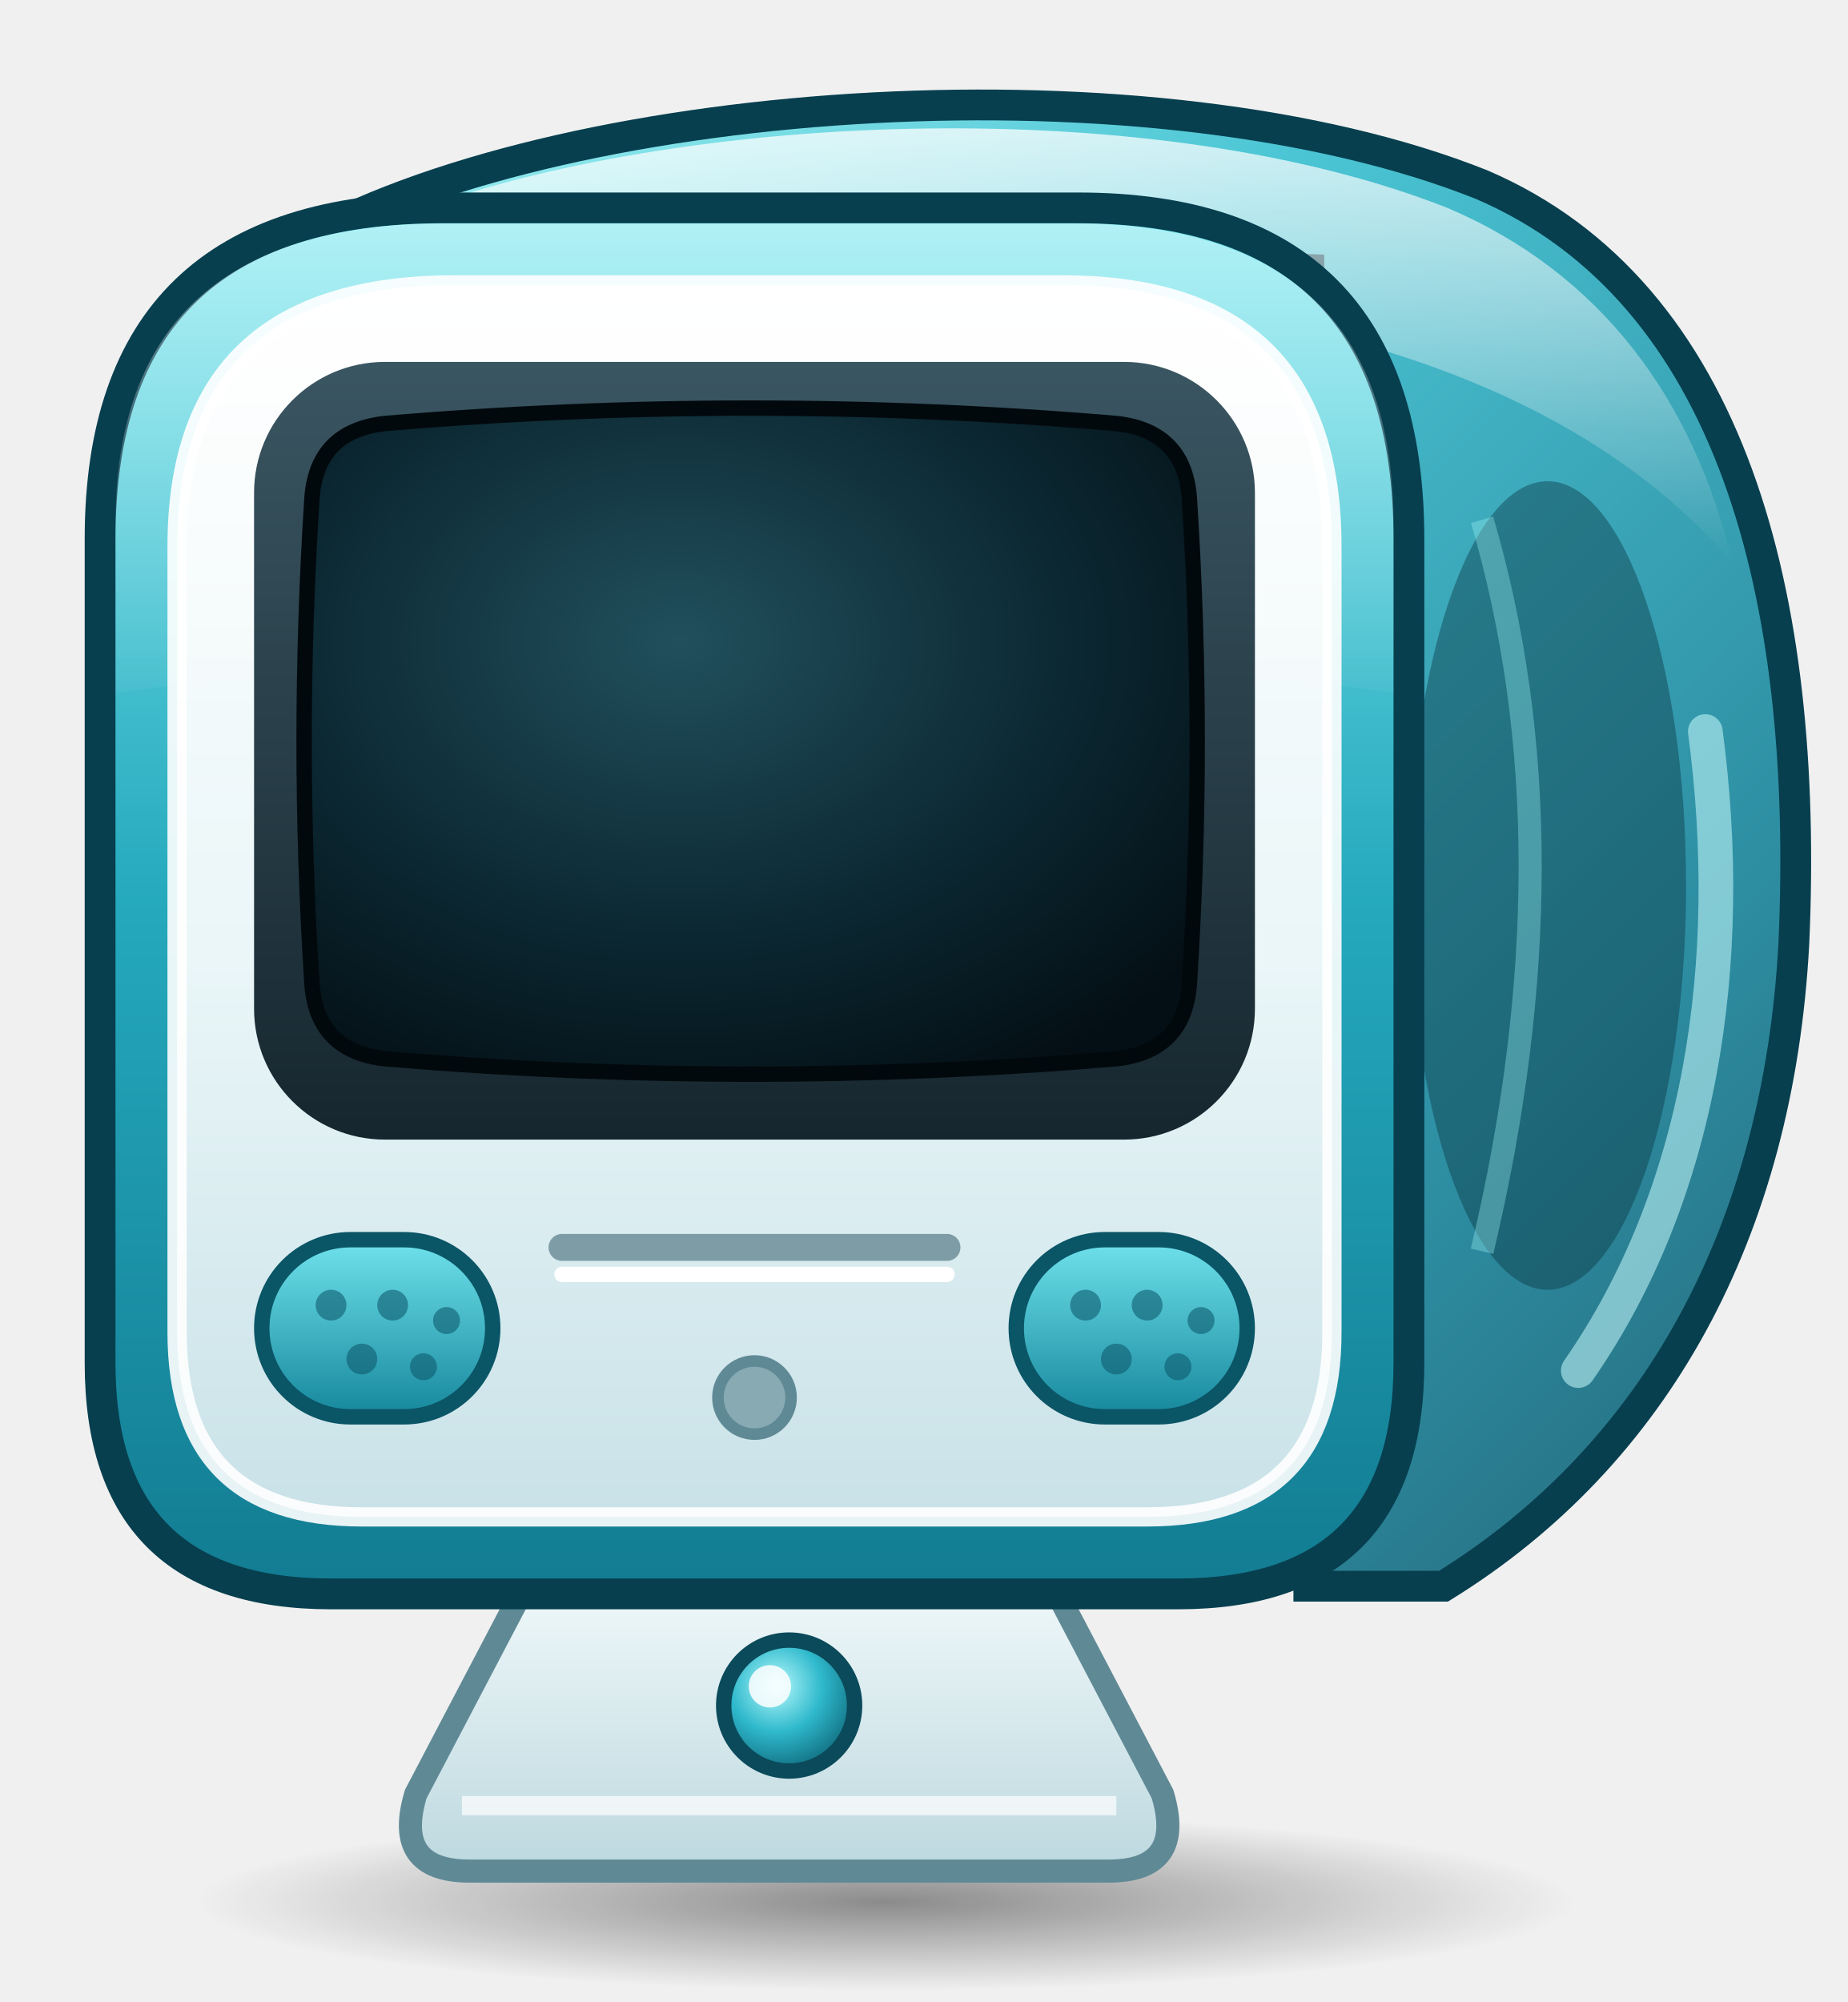
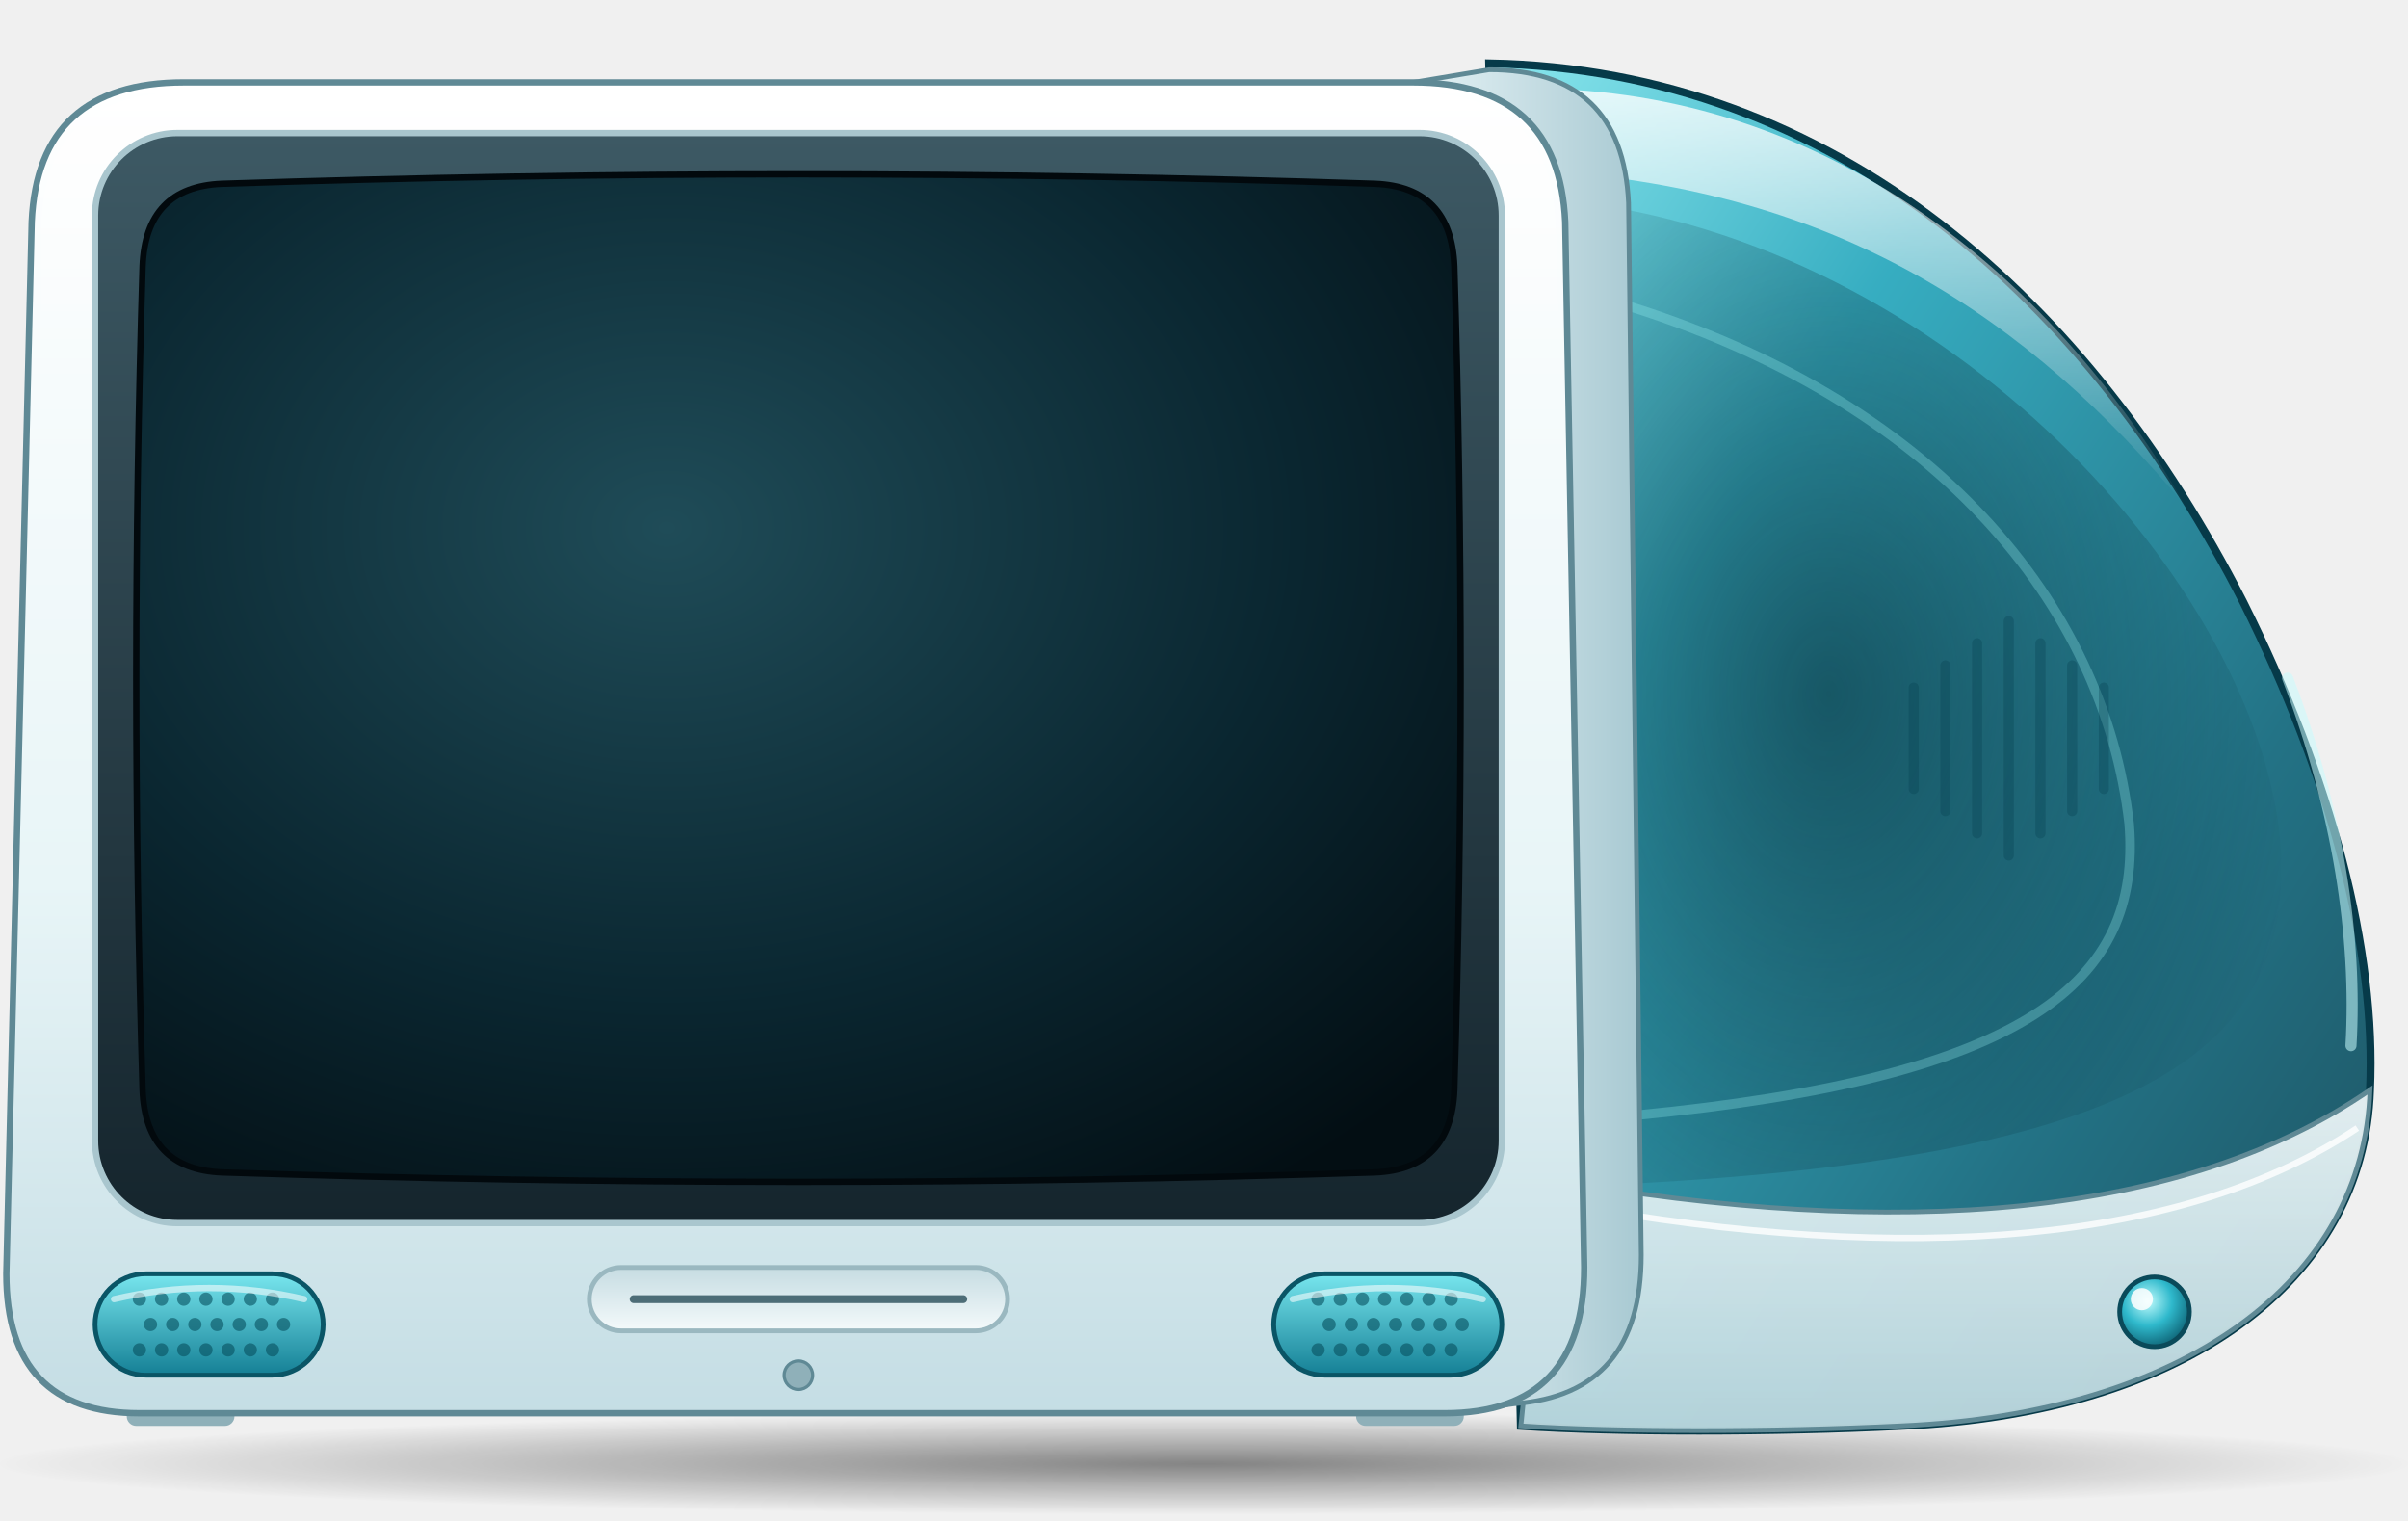
- <svg xmlns="http://www.w3.org/2000/svg" width="48" height="52" viewBox="0 0 48 52">
+ <svg xmlns="http://www.w3.org/2000/svg" width="760" height="480" viewBox="0 0 760 480">
  <defs>
    <radialGradient id="g3-shadow" cx=".5" cy=".5" r=".5">
-       <stop offset="0" stop-color="#000" stop-opacity=".42" />
+       <stop offset="0" stop-color="#000" stop-opacity=".45" />
      <stop offset="1" stop-color="#000" stop-opacity="0" />
    </radialGradient>
    <linearGradient id="g3-bubble" x1="0" y1="0" x2="1" y2="1">
-       <stop offset="0" stop-color="#9af3f5" />
-       <stop offset=".35" stop-color="#34bfd0" />
-       <stop offset=".75" stop-color="#127f96" />
-       <stop offset="1" stop-color="#0a5266" />
+       <stop offset="0" stop-color="#7fe6ee" />
+       <stop offset=".3" stop-color="#22a6bc" />
+       <stop offset=".7" stop-color="#0c6479" />
+       <stop offset="1" stop-color="#063f4f" />
    </linearGradient>
+     <radialGradient id="g3-guts" cx=".35" cy=".5" r=".7">
+       <stop offset="0" stop-color="#021f29" stop-opacity=".55" />
+       <stop offset="1" stop-color="#021f29" stop-opacity="0" />
+     </radialGradient>
    <linearGradient id="g3-bubble-gloss" x1="0" y1="0" x2="0" y2="1">
-       <stop offset="0" stop-color="#fff" stop-opacity=".75" />
+       <stop offset="0" stop-color="#fff" stop-opacity=".8" />
      <stop offset="1" stop-color="#fff" stop-opacity="0" />
    </linearGradient>
-     <linearGradient id="g3-shell" x1="0" y1="0" x2="0" y2="1">
-       <stop offset="0" stop-color="#7fe9f0" />
-       <stop offset=".5" stop-color="#25a9bd" />
-       <stop offset="1" stop-color="#127c92" />
+     <linearGradient id="g3-wrap" x1="0" y1="0" x2="0" y2="1">
+       <stop offset="0" stop-color="#f2fafb" stop-opacity=".92" />
+       <stop offset="1" stop-color="#b9d6dd" stop-opacity=".95" />
+     </linearGradient>
+     <linearGradient id="g3-side" x1="0" y1="0" x2="1" y2="0">
+       <stop offset="0" stop-color="#e6f3f6" />
+       <stop offset="1" stop-color="#a8c9d2" />
    </linearGradient>
    <linearGradient id="g3-ice" x1="0" y1="0" x2="0" y2="1">
      <stop offset="0" stop-color="#ffffff" />
-       <stop offset=".55" stop-color="#eaf6f8" />
-       <stop offset="1" stop-color="#c9e2e8" />
+       <stop offset=".6" stop-color="#e8f5f7" />
+       <stop offset="1" stop-color="#c4dde4" />
+     </linearGradient>
+     <linearGradient id="g3-ice-gloss" x1="0" y1="0" x2="0" y2="1">
+       <stop offset="0" stop-color="#fff" stop-opacity=".9" />
+       <stop offset="1" stop-color="#fff" stop-opacity=".1" />
    </linearGradient>
    <linearGradient id="g3-well" x1="0" y1="0" x2="0" y2="1">
-       <stop offset="0" stop-color="#3a5662" />
-       <stop offset="1" stop-color="#16262e" />
+       <stop offset="0" stop-color="#3d5964" />
+       <stop offset="1" stop-color="#15252d" />
    </linearGradient>
-     <radialGradient id="g3-glass" cx=".42" cy=".35" r=".75">
-       <stop offset="0" stop-color="#21505d" />
-       <stop offset=".6" stop-color="#0b2731" />
-       <stop offset="1" stop-color="#040f15" />
+     <radialGradient id="g3-glass" cx=".4" cy=".35" r=".8">
+       <stop offset="0" stop-color="#1f4c58" />
+       <stop offset=".6" stop-color="#0a2630" />
+       <stop offset="1" stop-color="#030e13" />
    </radialGradient>
    <linearGradient id="g3-speaker" x1="0" y1="0" x2="0" y2="1">
-       <stop offset="0" stop-color="#6fe2ec" />
-       <stop offset="1" stop-color="#16879c" />
+       <stop offset="0" stop-color="#78e6ee" />
+       <stop offset="1" stop-color="#147f95" />
    </linearGradient>
-     <linearGradient id="g3-foot" x1="0" y1="0" x2="0" y2="1">
-       <stop offset="0" stop-color="#f4fbfc" />
-       <stop offset="1" stop-color="#bcd8df" />
+     <linearGradient id="g3-slot" x1="0" y1="0" x2="0" y2="1">
+       <stop offset="0" stop-color="#c6dce2" />
+       <stop offset="1" stop-color="#f4fafb" />
    </linearGradient>
    <radialGradient id="g3-button" cx=".4" cy=".35" r=".7">
-       <stop offset="0" stop-color="#b8fbfd" />
+       <stop offset="0" stop-color="#c2fcfd" />
      <stop offset=".5" stop-color="#2fb9cc" />
-       <stop offset="1" stop-color="#0d6577" />
+       <stop offset="1" stop-color="#0c5f71" />
    </radialGradient>
-     <linearGradient id="g3-gloss" x1="0" y1="0" x2="0" y2="1">
-       <stop offset="0" stop-color="#fff" stop-opacity=".7" />
-       <stop offset="1" stop-color="#fff" stop-opacity=".08" />
-     </linearGradient>
  </defs>
-   <ellipse cx="23" cy="49.4" rx="18" ry="2.3" fill="url(#g3-shadow)" />
-   <path d="M8 6.2C15 2.4 30 1.4 38.5 4.8C45 7.6 47 15.5 46.6 24.5C46.2 32 43 37.8 37.5 41.2L34 41.2L34 7Z" fill="url(#g3-bubble)" fill-opacity=".88" stroke="#073f4f" stroke-width=".8" />
-   <ellipse cx="40.2" cy="23" rx="3.6" ry="10.5" fill="#05303d" fill-opacity=".4" />
-   <path d="M38.5 13.5Q41 22 38.5 32.5" fill="none" stroke="#9af3f5" stroke-opacity=".35" stroke-width=".6" />
-   <path d="M11 5.4C18 2.9 30 2.4 37.6 5.4C41.6 7.1 44 10.4 45 14.6C41.5 10.6 36 8.4 28 7.6C21 7 15 7.6 11 8.6Z" fill="url(#g3-bubble-gloss)" />
-   <path d="M44.3 19C45.1 25 44.2 31 41 35.6" fill="none" stroke="#c8fbfc" stroke-opacity=".55" stroke-width=".9" stroke-linecap="round" />
-   <path d="M14 40.5L27 40.5L30.2 46.6Q30.8 48.6 28.8 48.6L12.2 48.6Q10.2 48.6 10.8 46.6Z" fill="url(#g3-foot)" stroke="#5f8995" stroke-width=".6" />
-   <path d="M12 46.9L29 46.9" stroke="#fff" stroke-opacity=".7" stroke-width=".5" />
-   <circle cx="20.5" cy="44.3" r="1.7" fill="url(#g3-button)" stroke="#0a4a5a" stroke-width=".4" />
-   <circle cx="20" cy="43.8" r=".55" fill="#fff" fill-opacity=".85" />
-   <path d="M11.5 5.4L28 5.4Q36.6 5.4 36.6 14L36.6 35.4Q36.6 41.4 30.6 41.4L8.6 41.4Q2.6 41.4 2.6 35.4L2.6 14Q2.6 5.4 11.5 5.4Z" fill="url(#g3-shell)" stroke="#073f4f" stroke-width=".8" />
-   <path d="M11.8 7.4L27.6 7.4Q34.6 7.4 34.6 14.2L34.6 34.6Q34.6 39.4 29.8 39.4L9.4 39.4Q4.6 39.4 4.6 34.6L4.6 14.2Q4.6 7.4 11.8 7.4Z" fill="url(#g3-ice)" stroke="#fff" stroke-opacity=".9" stroke-width=".5" />
-   <path d="M11.6 5.8L27.8 5.8Q36.2 5.8 36.2 13.6L36.2 18Q19.6 15.6 3 18L3 13.6Q3 5.8 11.6 5.8Z" fill="url(#g3-gloss)" fill-opacity=".55" />
-   <rect x="6.6" y="9.4" width="26" height="20.2" rx="3.4" fill="url(#g3-well)" />
-   <path d="M10 11Q19.5 10.2 29 11Q30.8 11.2 30.9 13Q31.3 19.25 30.9 25.5Q30.8 27.3 29 27.5Q19.5 28.3 10 27.5Q8.2 27.3 8.1 25.5Q7.7 19.25 8.1 13Q8.2 11.2 10 11Z" fill="url(#g3-glass)" stroke="#02090d" stroke-width=".4" />
-   <rect x="6.8" y="32.2" width="6" height="4.6" rx="2.3" fill="url(#g3-speaker)" stroke="#0a5566" stroke-width=".4" />
-   <rect x="26.4" y="32.2" width="6" height="4.6" rx="2.3" fill="url(#g3-speaker)" stroke="#0a5566" stroke-width=".4" />
-   <g fill="#0a5566" fill-opacity=".55">
-     <circle cx="8.6" cy="33.9" r=".4" />
-     <circle cx="10.2" cy="33.9" r=".4" />
-     <circle cx="11.6" cy="34.3" r=".35" />
-     <circle cx="9.4" cy="35.3" r=".4" />
-     <circle cx="11" cy="35.5" r=".35" />
-     <circle cx="28.2" cy="33.9" r=".4" />
-     <circle cx="29.8" cy="33.9" r=".4" />
-     <circle cx="31.2" cy="34.3" r=".35" />
-     <circle cx="29" cy="35.3" r=".4" />
-     <circle cx="30.6" cy="35.5" r=".35" />
+   <ellipse cx="380" cy="462" rx="380" ry="16" fill="url(#g3-shadow)" />
+   <path d="M470 20C580 22 660 96 708 190C736 246 750 300 748 344C746 404 690 446 600 450C560 452 510 452 480 450Z" fill="url(#g3-bubble)" fill-opacity=".9" stroke="#063a49" stroke-width="2.5" />
+   <path d="M500 64C620 80 716 190 720 270C722 330 680 366 506 374Z" fill="url(#g3-guts)" />
+   <path d="M512 96C610 126 664 190 672 260C676 310 640 340 516 352" fill="none" stroke="#9af3f5" stroke-opacity=".28" stroke-width="3" />
+   <g stroke="#063f4e" stroke-opacity=".3" stroke-width="3.2" stroke-linecap="round">
+     <path d="M604 217v32" />
+     <path d="M614 210v46" />
+     <path d="M624 203v60" />
+     <path d="M634 196v74" />
+     <path d="M644 203v60" />
+     <path d="M654 210v46" />
+     <path d="M664 217v32" />
  </g>
-   <path d="M14.6 32.4L24.6 32.4" stroke="#7d9ca6" stroke-width=".7" stroke-linecap="round" />
-   <path d="M14.6 33.1L24.6 33.1" stroke="#fff" stroke-width=".4" stroke-linecap="round" />
-   <circle cx="19.6" cy="36.3" r=".95" fill="#88aab3" stroke="#5f8995" stroke-width=".3" />
+   <path d="M488 28C580 30 650 90 690 160C640 100 580 60 488 54Z" fill="url(#g3-bubble-gloss)" />
+   <path d="M722 214C738 256 744 296 742 330" fill="none" stroke="#c8fbfc" stroke-opacity=".55" stroke-width="3.5" stroke-linecap="round" />
+   <path d="M488 372C600 392 690 384 748 344C746 404 690 446 600 450C560 452 510 452 480 450Z" fill="url(#g3-wrap)" stroke="#5f8995" stroke-width="1.5" />
+   <path d="M494 380C604 400 690 392 744 356" fill="none" stroke="#fff" stroke-opacity=".8" stroke-width="2" />
+   <circle cx="680" cy="414" r="11" fill="url(#g3-button)" stroke="#0a4a5a" stroke-width="1.5" />
+   <circle cx="676" cy="410" r="3.5" fill="#fff" fill-opacity=".85" />
+   <path d="M446 26L470 22Q512 22 514 64L518 396Q518 440 478 443L456 446Q500 446 500 400L494 70Q492 26 446 26Z" fill="url(#g3-side)" stroke="#5f8995" stroke-width="1.5" />
+   <rect x="40" y="440" width="34" height="10" rx="3" fill="#8fb0b9" />
+   <rect x="428" y="440" width="34" height="10" rx="3" fill="#8fb0b9" />
+   <path d="M58 26L446 26Q492 26 494 70L500 400Q500 446 456 446L44 446Q2 446 2 402L10 70Q12 26 58 26Z" fill="url(#g3-ice)" stroke="#5f8995" stroke-width="2" />
+   <path d="M58 29L446 29Q489 29 491 70L492 100Q252 88 13 100L13 70Q15 29 58 29Z" fill="url(#g3-ice-gloss)" fill-opacity=".6" />
+   <path d="M60 31L444 31" stroke="#fff" stroke-width="2" stroke-linecap="round" />
+   <rect x="30" y="42" width="444" height="344" rx="26" fill="url(#g3-well)" stroke="#a9c6ce" stroke-width="2" />
+   <path d="M70 58Q252 52 434 58Q458 59 459 84Q463 214 459 344Q458 369 434 370Q252 376 70 370Q46 369 45 344Q41 214 45 84Q46 59 70 58Z" fill="url(#g3-glass)" stroke="#02090d" stroke-width="2" />
+   <rect x="30" y="402" width="72" height="32" rx="16" fill="url(#g3-speaker)" stroke="#0a5566" stroke-width="1.5" />
+   <rect x="402" y="402" width="72" height="32" rx="16" fill="url(#g3-speaker)" stroke="#0a5566" stroke-width="1.5" />
+   <g fill="#08505f" fill-opacity=".6">
+     <circle cx="44" cy="410" r="2.1" />
+     <circle cx="51" cy="410" r="2.1" />
+     <circle cx="58" cy="410" r="2.1" />
+     <circle cx="65" cy="410" r="2.1" />
+     <circle cx="72" cy="410" r="2.1" />
+     <circle cx="79" cy="410" r="2.1" />
+     <circle cx="86" cy="410" r="2.1" />
+     <circle cx="47.5" cy="418" r="2.1" />
+     <circle cx="54.5" cy="418" r="2.1" />
+     <circle cx="61.5" cy="418" r="2.1" />
+     <circle cx="68.5" cy="418" r="2.1" />
+     <circle cx="75.5" cy="418" r="2.1" />
+     <circle cx="82.5" cy="418" r="2.1" />
+     <circle cx="89.5" cy="418" r="2.1" />
+     <circle cx="44" cy="426" r="2.1" />
+     <circle cx="51" cy="426" r="2.1" />
+     <circle cx="58" cy="426" r="2.1" />
+     <circle cx="65" cy="426" r="2.1" />
+     <circle cx="72" cy="426" r="2.1" />
+     <circle cx="79" cy="426" r="2.1" />
+     <circle cx="86" cy="426" r="2.1" />
+     <circle cx="416" cy="410" r="2.1" />
+     <circle cx="423" cy="410" r="2.1" />
+     <circle cx="430" cy="410" r="2.1" />
+     <circle cx="437" cy="410" r="2.1" />
+     <circle cx="444" cy="410" r="2.1" />
+     <circle cx="451" cy="410" r="2.1" />
+     <circle cx="458" cy="410" r="2.1" />
+     <circle cx="419.5" cy="418" r="2.1" />
+     <circle cx="426.5" cy="418" r="2.1" />
+     <circle cx="433.5" cy="418" r="2.1" />
+     <circle cx="440.5" cy="418" r="2.1" />
+     <circle cx="447.5" cy="418" r="2.1" />
+     <circle cx="454.5" cy="418" r="2.1" />
+     <circle cx="461.5" cy="418" r="2.1" />
+     <circle cx="416" cy="426" r="2.1" />
+     <circle cx="423" cy="426" r="2.1" />
+     <circle cx="430" cy="426" r="2.1" />
+     <circle cx="437" cy="426" r="2.1" />
+     <circle cx="444" cy="426" r="2.1" />
+     <circle cx="451" cy="426" r="2.1" />
+     <circle cx="458" cy="426" r="2.1" />
+   </g>
+   <path d="M36 410Q66 403 96 410" fill="none" stroke="#fff" stroke-opacity=".55" stroke-width="2" stroke-linecap="round" />
+   <path d="M408 410Q438 403 468 410" fill="none" stroke="#fff" stroke-opacity=".55" stroke-width="2" stroke-linecap="round" />
+   <rect x="186" y="400" width="132" height="20" rx="10" fill="url(#g3-slot)" stroke="#9ab8c0" stroke-width="1.5" />
+   <path d="M200 410H304" stroke="#4d6d77" stroke-width="2.5" stroke-linecap="round" />
+   <circle cx="252" cy="434" r="4.5" fill="#8fb0b9" stroke="#5f8995" stroke-width="1" />
</svg>
